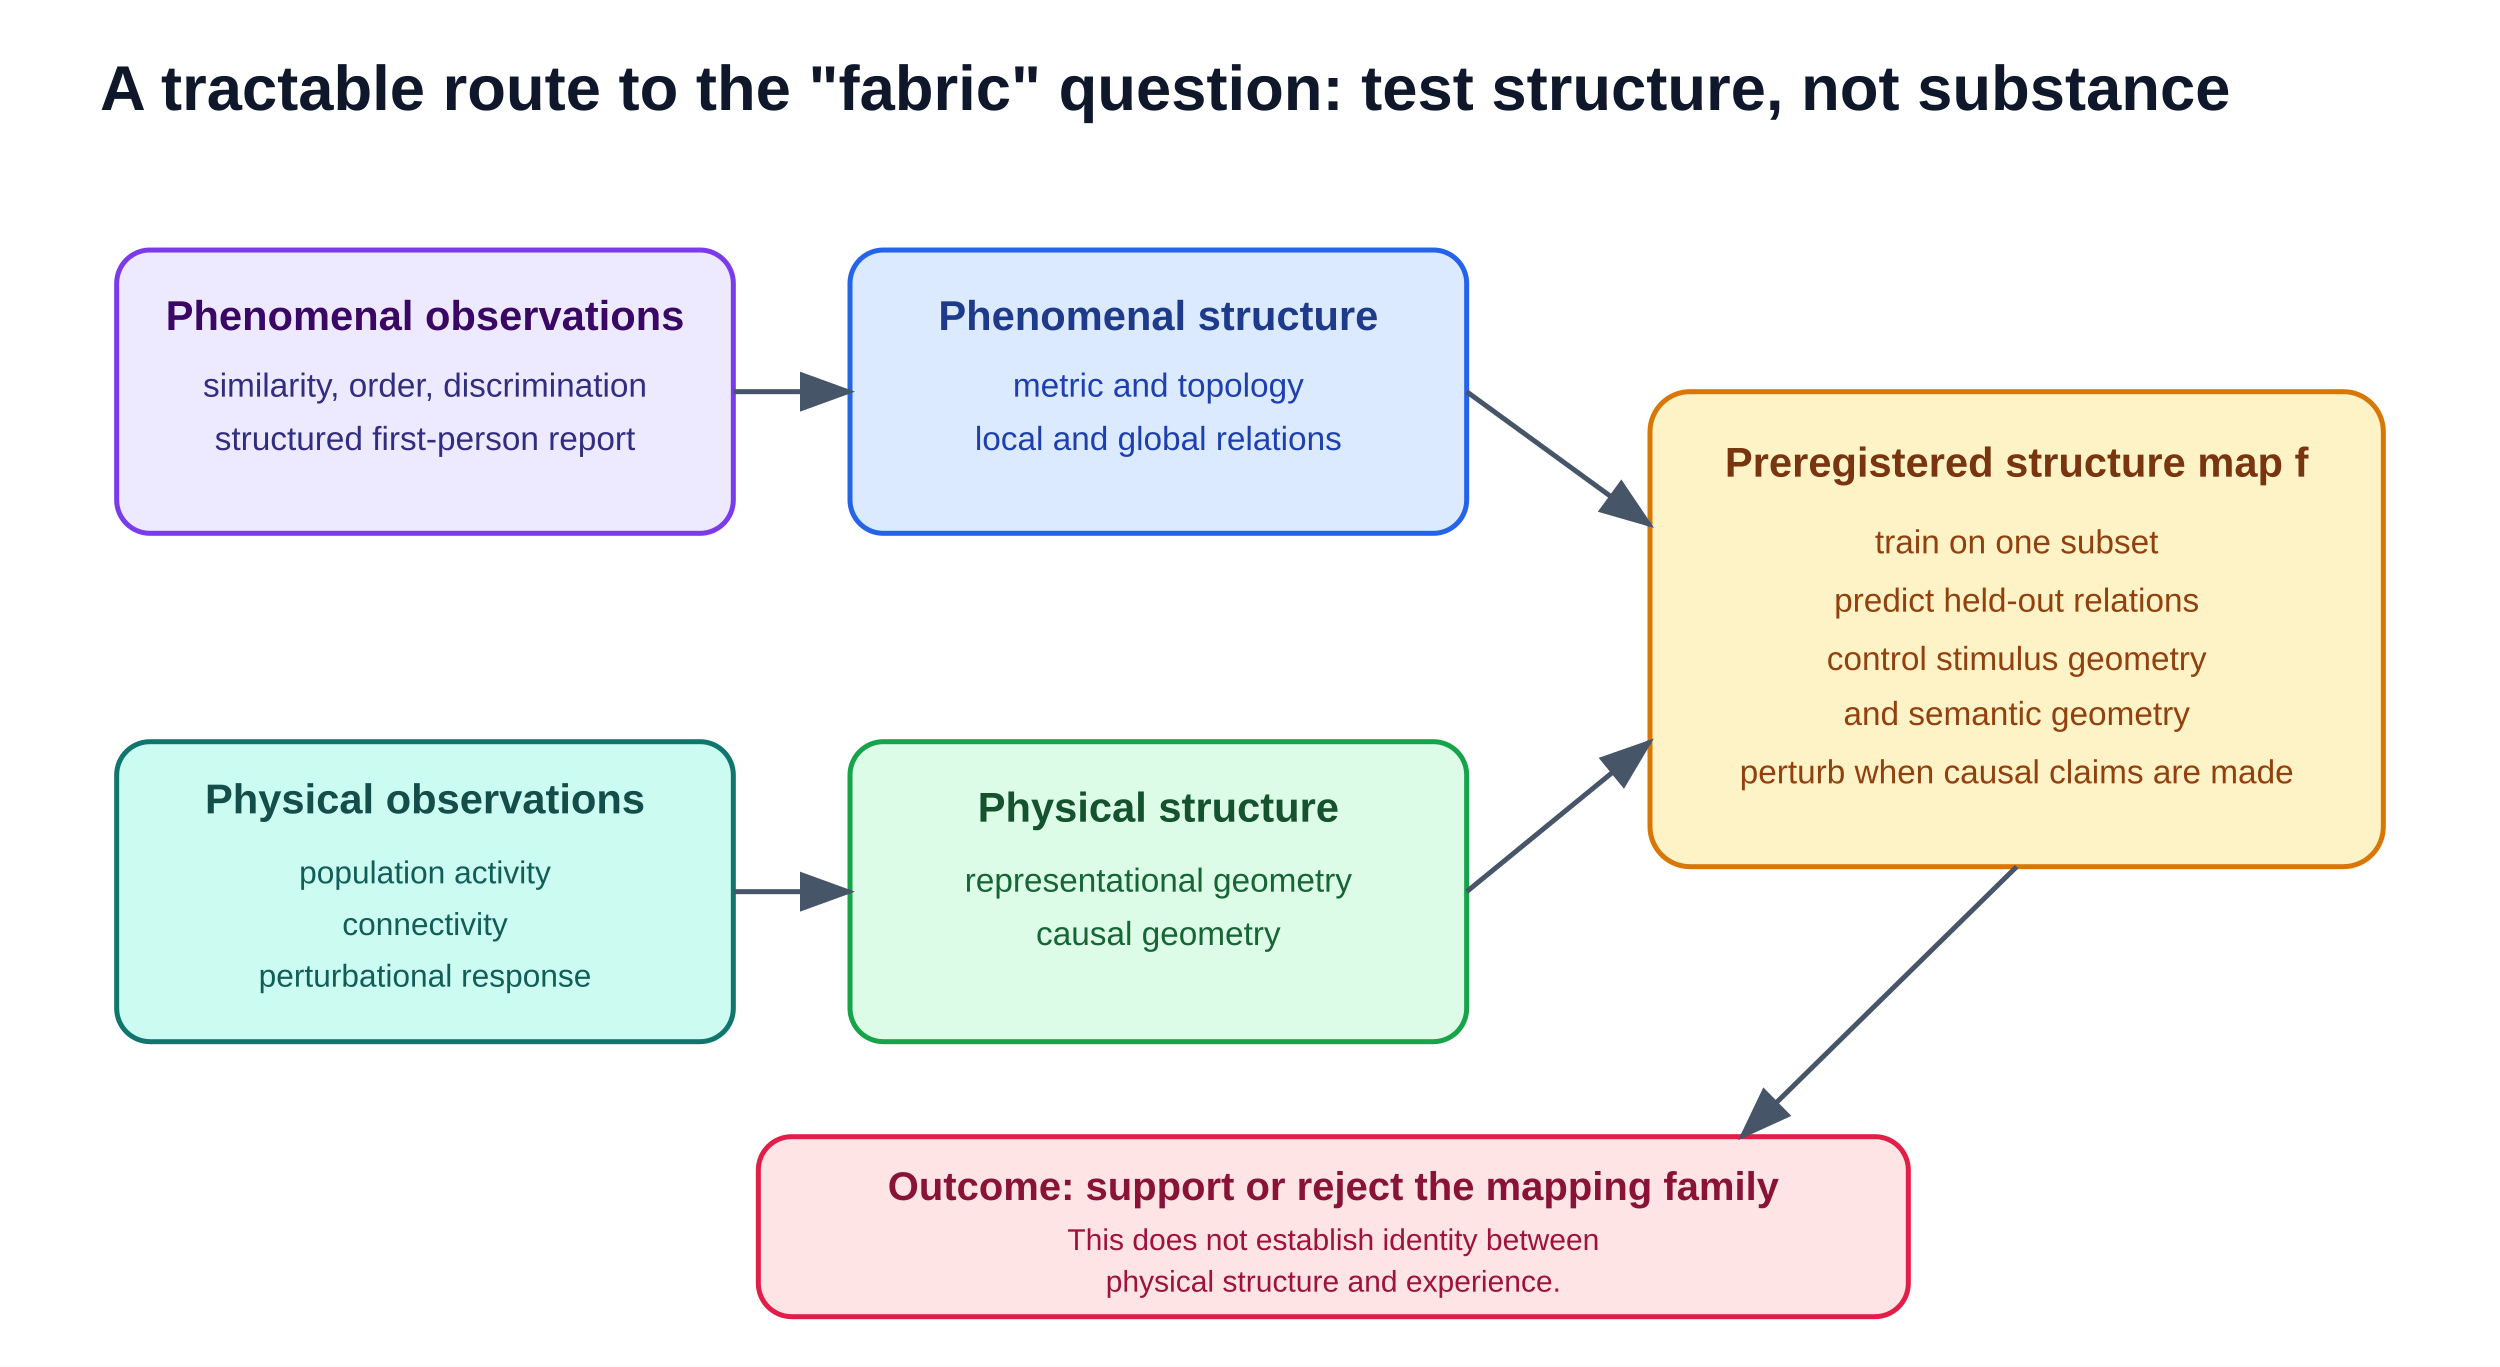
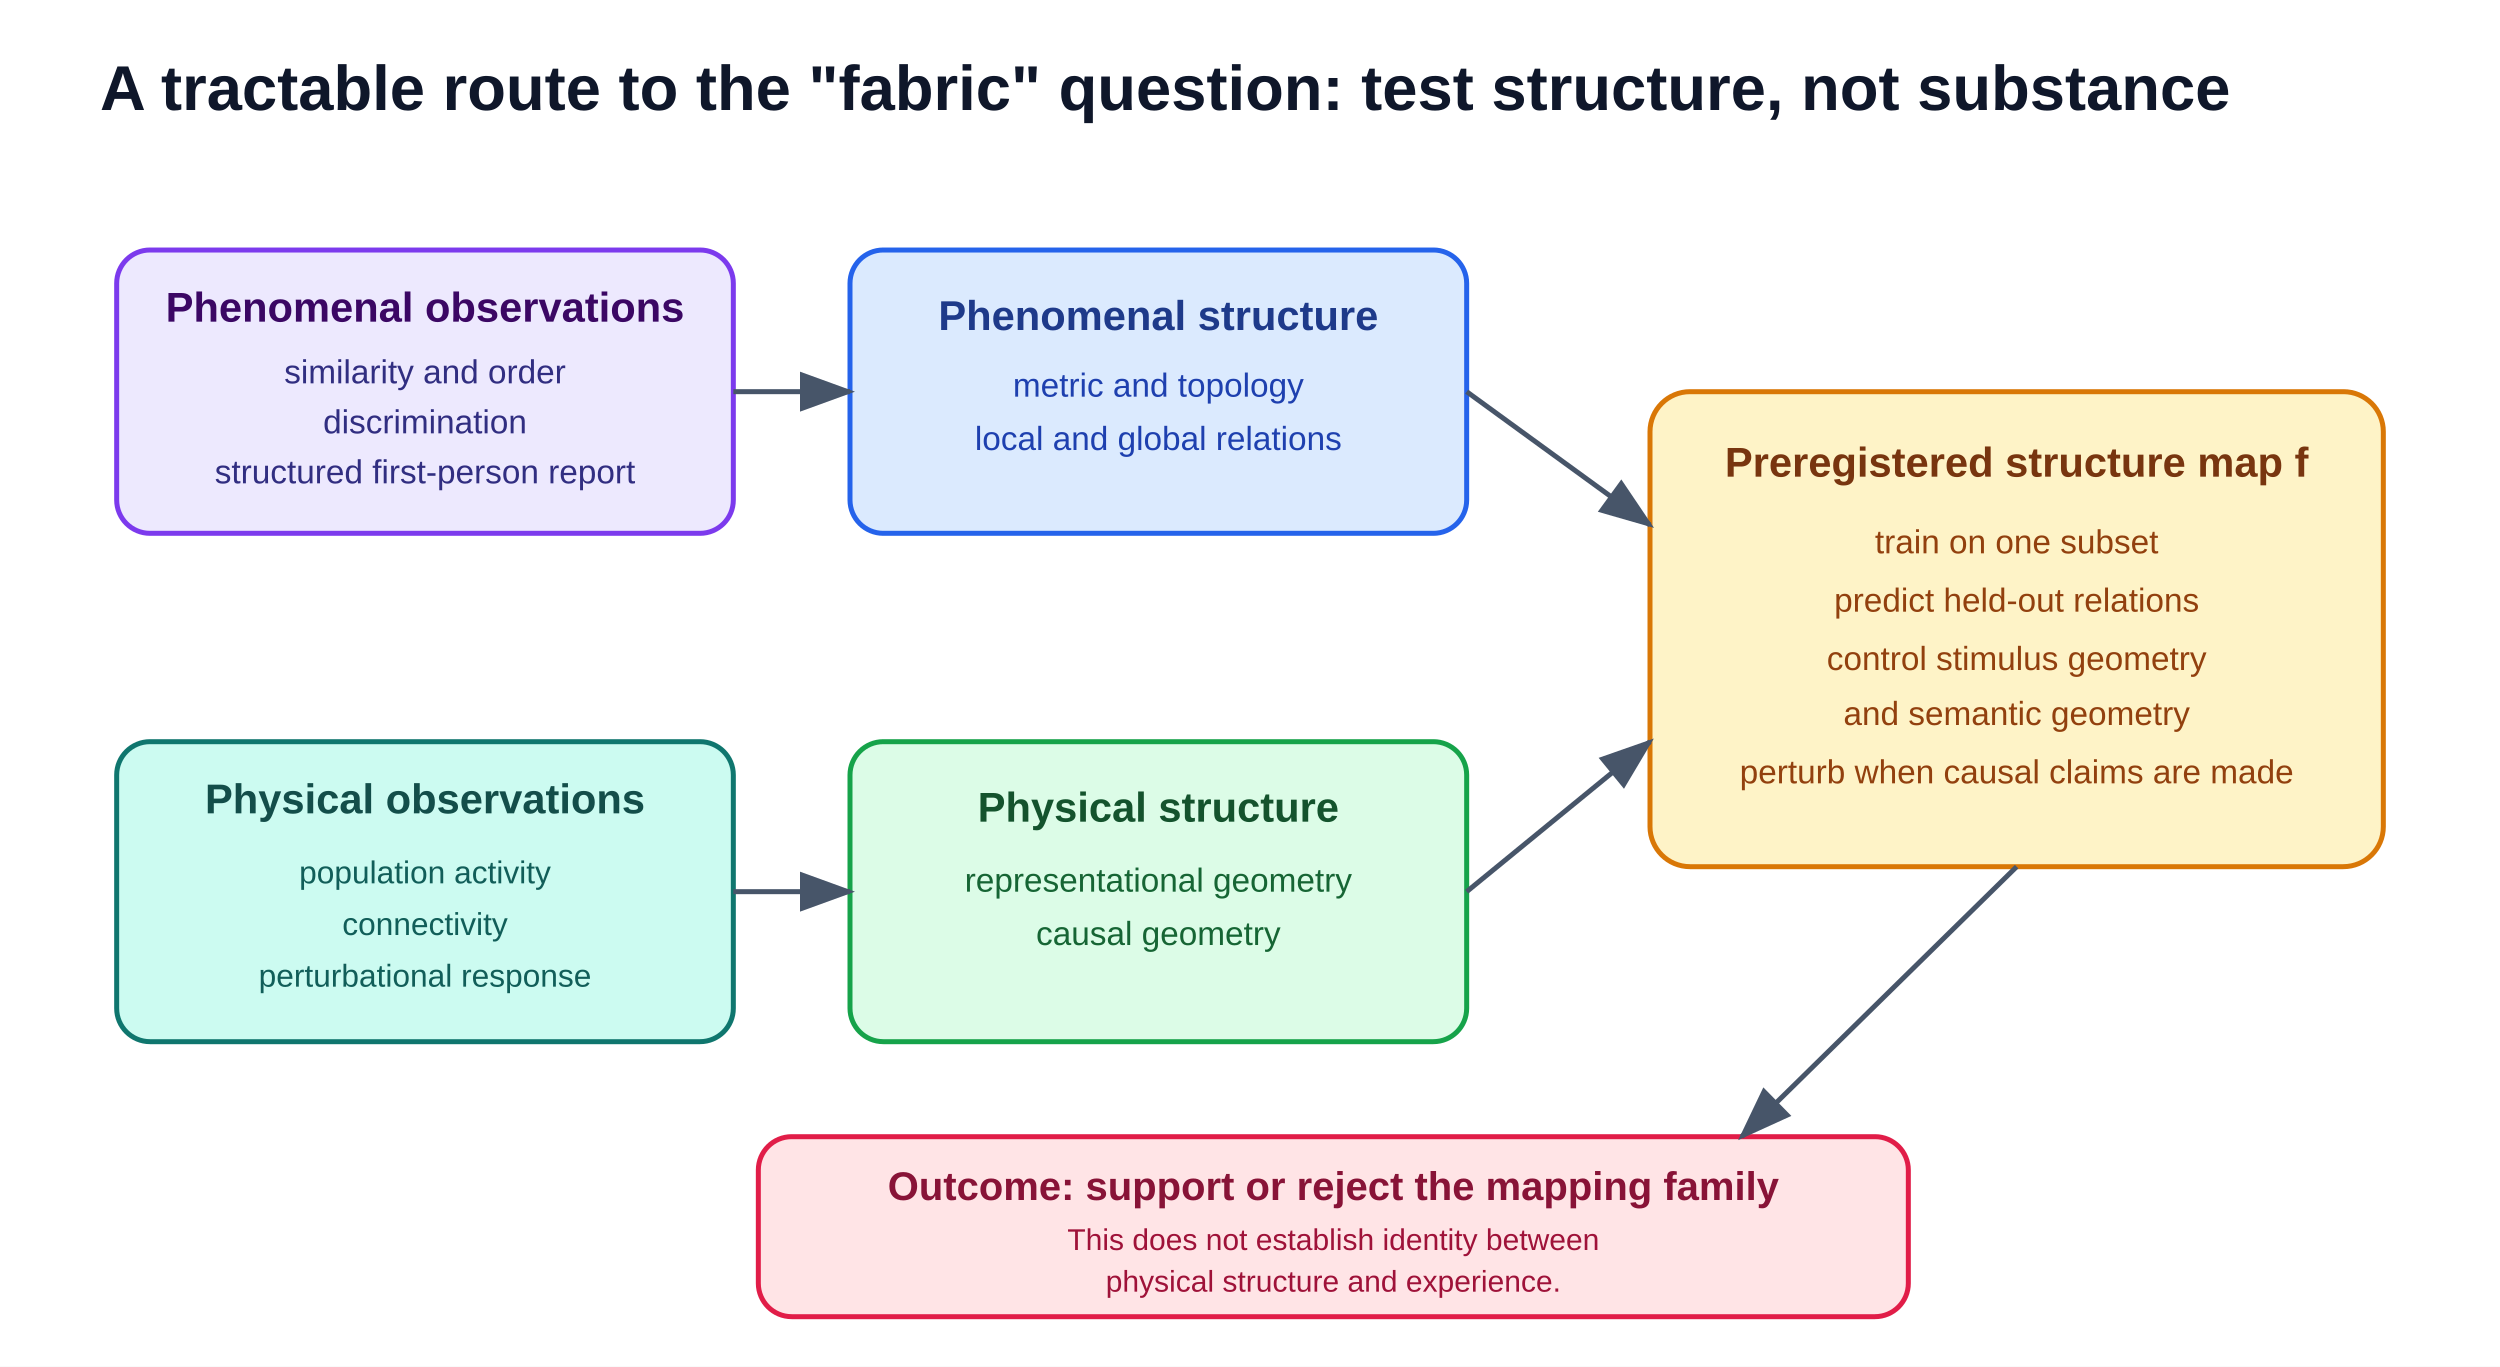
<svg xmlns="http://www.w3.org/2000/svg" width="1500" height="820" viewBox="0 0 1500 820" role="img" aria-labelledby="title desc">
  <defs>
    <marker id="arrow" markerWidth="12" markerHeight="12" refX="10" refY="4" orient="auto">
      <path d="M0,0 L0,8 L11,4 z" fill="#475569" />
    </marker>
  </defs>
  <rect width="1500" height="820" fill="#ffffff" />
  <text x="60" y="66" font-family="Arial,Helvetica,sans-serif" font-size="38" font-weight="700" fill="#0f172a">A tractable route to the "fabric" question: test structure, not substance</text>
  <rect x="70" y="150" width="370" height="170" rx="20" fill="#ede9fe" stroke="#7c3aed" stroke-width="3" data-node="phenomenal-observations" />
-   <text x="255" y="198" text-anchor="middle" font-family="Arial,Helvetica,sans-serif" font-size="25" font-weight="700" fill="#3b0764" data-parent="phenomenal-observations">Phenomenal observations</text>
-   <text x="255" y="238" text-anchor="middle" font-family="Arial,Helvetica,sans-serif" font-size="20" fill="#312e81" data-parent="phenomenal-observations">similarity, order, discrimination</text>
-   <text x="255" y="270" text-anchor="middle" font-family="Arial,Helvetica,sans-serif" font-size="20" fill="#312e81" data-parent="phenomenal-observations">structured first-person report</text>
+   <text x="255" y="193" text-anchor="middle" font-family="Arial,Helvetica,sans-serif" font-size="25" font-weight="700" fill="#3b0764" data-parent="phenomenal-observations">Phenomenal observations</text>
+   <text x="255" y="230" text-anchor="middle" font-family="Arial,Helvetica,sans-serif" font-size="20" fill="#312e81" data-parent="phenomenal-observations">similarity and order</text>
+   <text x="255" y="260" text-anchor="middle" font-family="Arial,Helvetica,sans-serif" font-size="20" fill="#312e81" data-parent="phenomenal-observations">discrimination</text>
+   <text x="255" y="290" text-anchor="middle" font-family="Arial,Helvetica,sans-serif" font-size="20" fill="#312e81" data-parent="phenomenal-observations">structured first-person report</text>
  <rect x="510" y="150" width="370" height="170" rx="20" fill="#dbeafe" stroke="#2563eb" stroke-width="3" data-node="phenomenal-structure" />
  <text x="695" y="198" text-anchor="middle" font-family="Arial,Helvetica,sans-serif" font-size="25" font-weight="700" fill="#1e3a8a" data-parent="phenomenal-structure">Phenomenal structure</text>
  <text x="695" y="238" text-anchor="middle" font-family="Arial,Helvetica,sans-serif" font-size="20" fill="#1e40af" data-parent="phenomenal-structure">metric and topology</text>
  <text x="695" y="270" text-anchor="middle" font-family="Arial,Helvetica,sans-serif" font-size="20" fill="#1e40af" data-parent="phenomenal-structure">local and global relations</text>
  <rect x="70" y="445" width="370" height="180" rx="20" fill="#ccfbf1" stroke="#0f766e" stroke-width="3" data-node="physical-observations" />
  <text x="255" y="488" text-anchor="middle" font-family="Arial,Helvetica,sans-serif" font-size="25" font-weight="700" fill="#134e4a" data-parent="physical-observations">Physical observations</text>
  <text x="255" y="530" text-anchor="middle" font-family="Arial,Helvetica,sans-serif" font-size="19" fill="#115e59" data-parent="physical-observations">population activity</text>
  <text x="255" y="561" text-anchor="middle" font-family="Arial,Helvetica,sans-serif" font-size="19" fill="#115e59" data-parent="physical-observations">connectivity</text>
  <text x="255" y="592" text-anchor="middle" font-family="Arial,Helvetica,sans-serif" font-size="19" fill="#115e59" data-parent="physical-observations">perturbational response</text>
  <rect x="510" y="445" width="370" height="180" rx="20" fill="#dcfce7" stroke="#16a34a" stroke-width="3" data-node="physical-structure" />
  <text x="695" y="493" text-anchor="middle" font-family="Arial,Helvetica,sans-serif" font-size="25" font-weight="700" fill="#14532d" data-parent="physical-structure">Physical structure</text>
  <text x="695" y="535" text-anchor="middle" font-family="Arial,Helvetica,sans-serif" font-size="20" fill="#166534" data-parent="physical-structure">representational geometry</text>
  <text x="695" y="567" text-anchor="middle" font-family="Arial,Helvetica,sans-serif" font-size="20" fill="#166534" data-parent="physical-structure">causal geometry</text>
  <rect x="990" y="235" width="440" height="285" rx="24" fill="#fef3c7" stroke="#d97706" stroke-width="3" data-node="mapping" />
  <text x="1210" y="286" text-anchor="middle" font-family="Arial,Helvetica,sans-serif" font-size="25" font-weight="700" fill="#78350f" data-parent="mapping">Preregistered structure map f</text>
  <text x="1210" y="332" text-anchor="middle" font-family="Arial,Helvetica,sans-serif" font-size="20" fill="#92400e" data-parent="mapping">train on one subset</text>
  <text x="1210" y="367" text-anchor="middle" font-family="Arial,Helvetica,sans-serif" font-size="20" fill="#92400e" data-parent="mapping">predict held-out relations</text>
  <text x="1210" y="402" text-anchor="middle" font-family="Arial,Helvetica,sans-serif" font-size="20" fill="#92400e" data-parent="mapping">control stimulus geometry</text>
  <text x="1210" y="435" text-anchor="middle" font-family="Arial,Helvetica,sans-serif" font-size="20" fill="#92400e" data-parent="mapping">and semantic geometry</text>
  <text x="1210" y="470" text-anchor="middle" font-family="Arial,Helvetica,sans-serif" font-size="20" fill="#92400e" data-parent="mapping">perturb when causal claims are made</text>
  <path d="M440 235 L510 235" stroke="#475569" stroke-width="3" fill="none" marker-end="url(#arrow)" />
  <path d="M440 535 L510 535" stroke="#475569" stroke-width="3" fill="none" marker-end="url(#arrow)" />
  <path d="M880 235 L990 315" stroke="#475569" stroke-width="3" fill="none" marker-end="url(#arrow)" />
  <path d="M880 535 L990 445" stroke="#475569" stroke-width="3" fill="none" marker-end="url(#arrow)" />
  <rect x="455" y="682" width="690" height="108" rx="20" fill="#ffe4e6" stroke="#e11d48" stroke-width="3" data-node="outcome" />
  <text x="800" y="720" text-anchor="middle" font-family="Arial,Helvetica,sans-serif" font-size="24" font-weight="700" fill="#881337" data-parent="outcome">Outcome: support or reject the mapping family</text>
  <text x="800" y="750" text-anchor="middle" font-family="Arial,Helvetica,sans-serif" font-size="18" fill="#9f1239" data-parent="outcome">This does not establish identity between</text>
  <text x="800" y="775" text-anchor="middle" font-family="Arial,Helvetica,sans-serif" font-size="18" fill="#9f1239" data-parent="outcome">physical structure and experience.</text>
  <path d="M1210 520 L1045 682" stroke="#475569" stroke-width="3" fill="none" marker-end="url(#arrow)" />
</svg>
